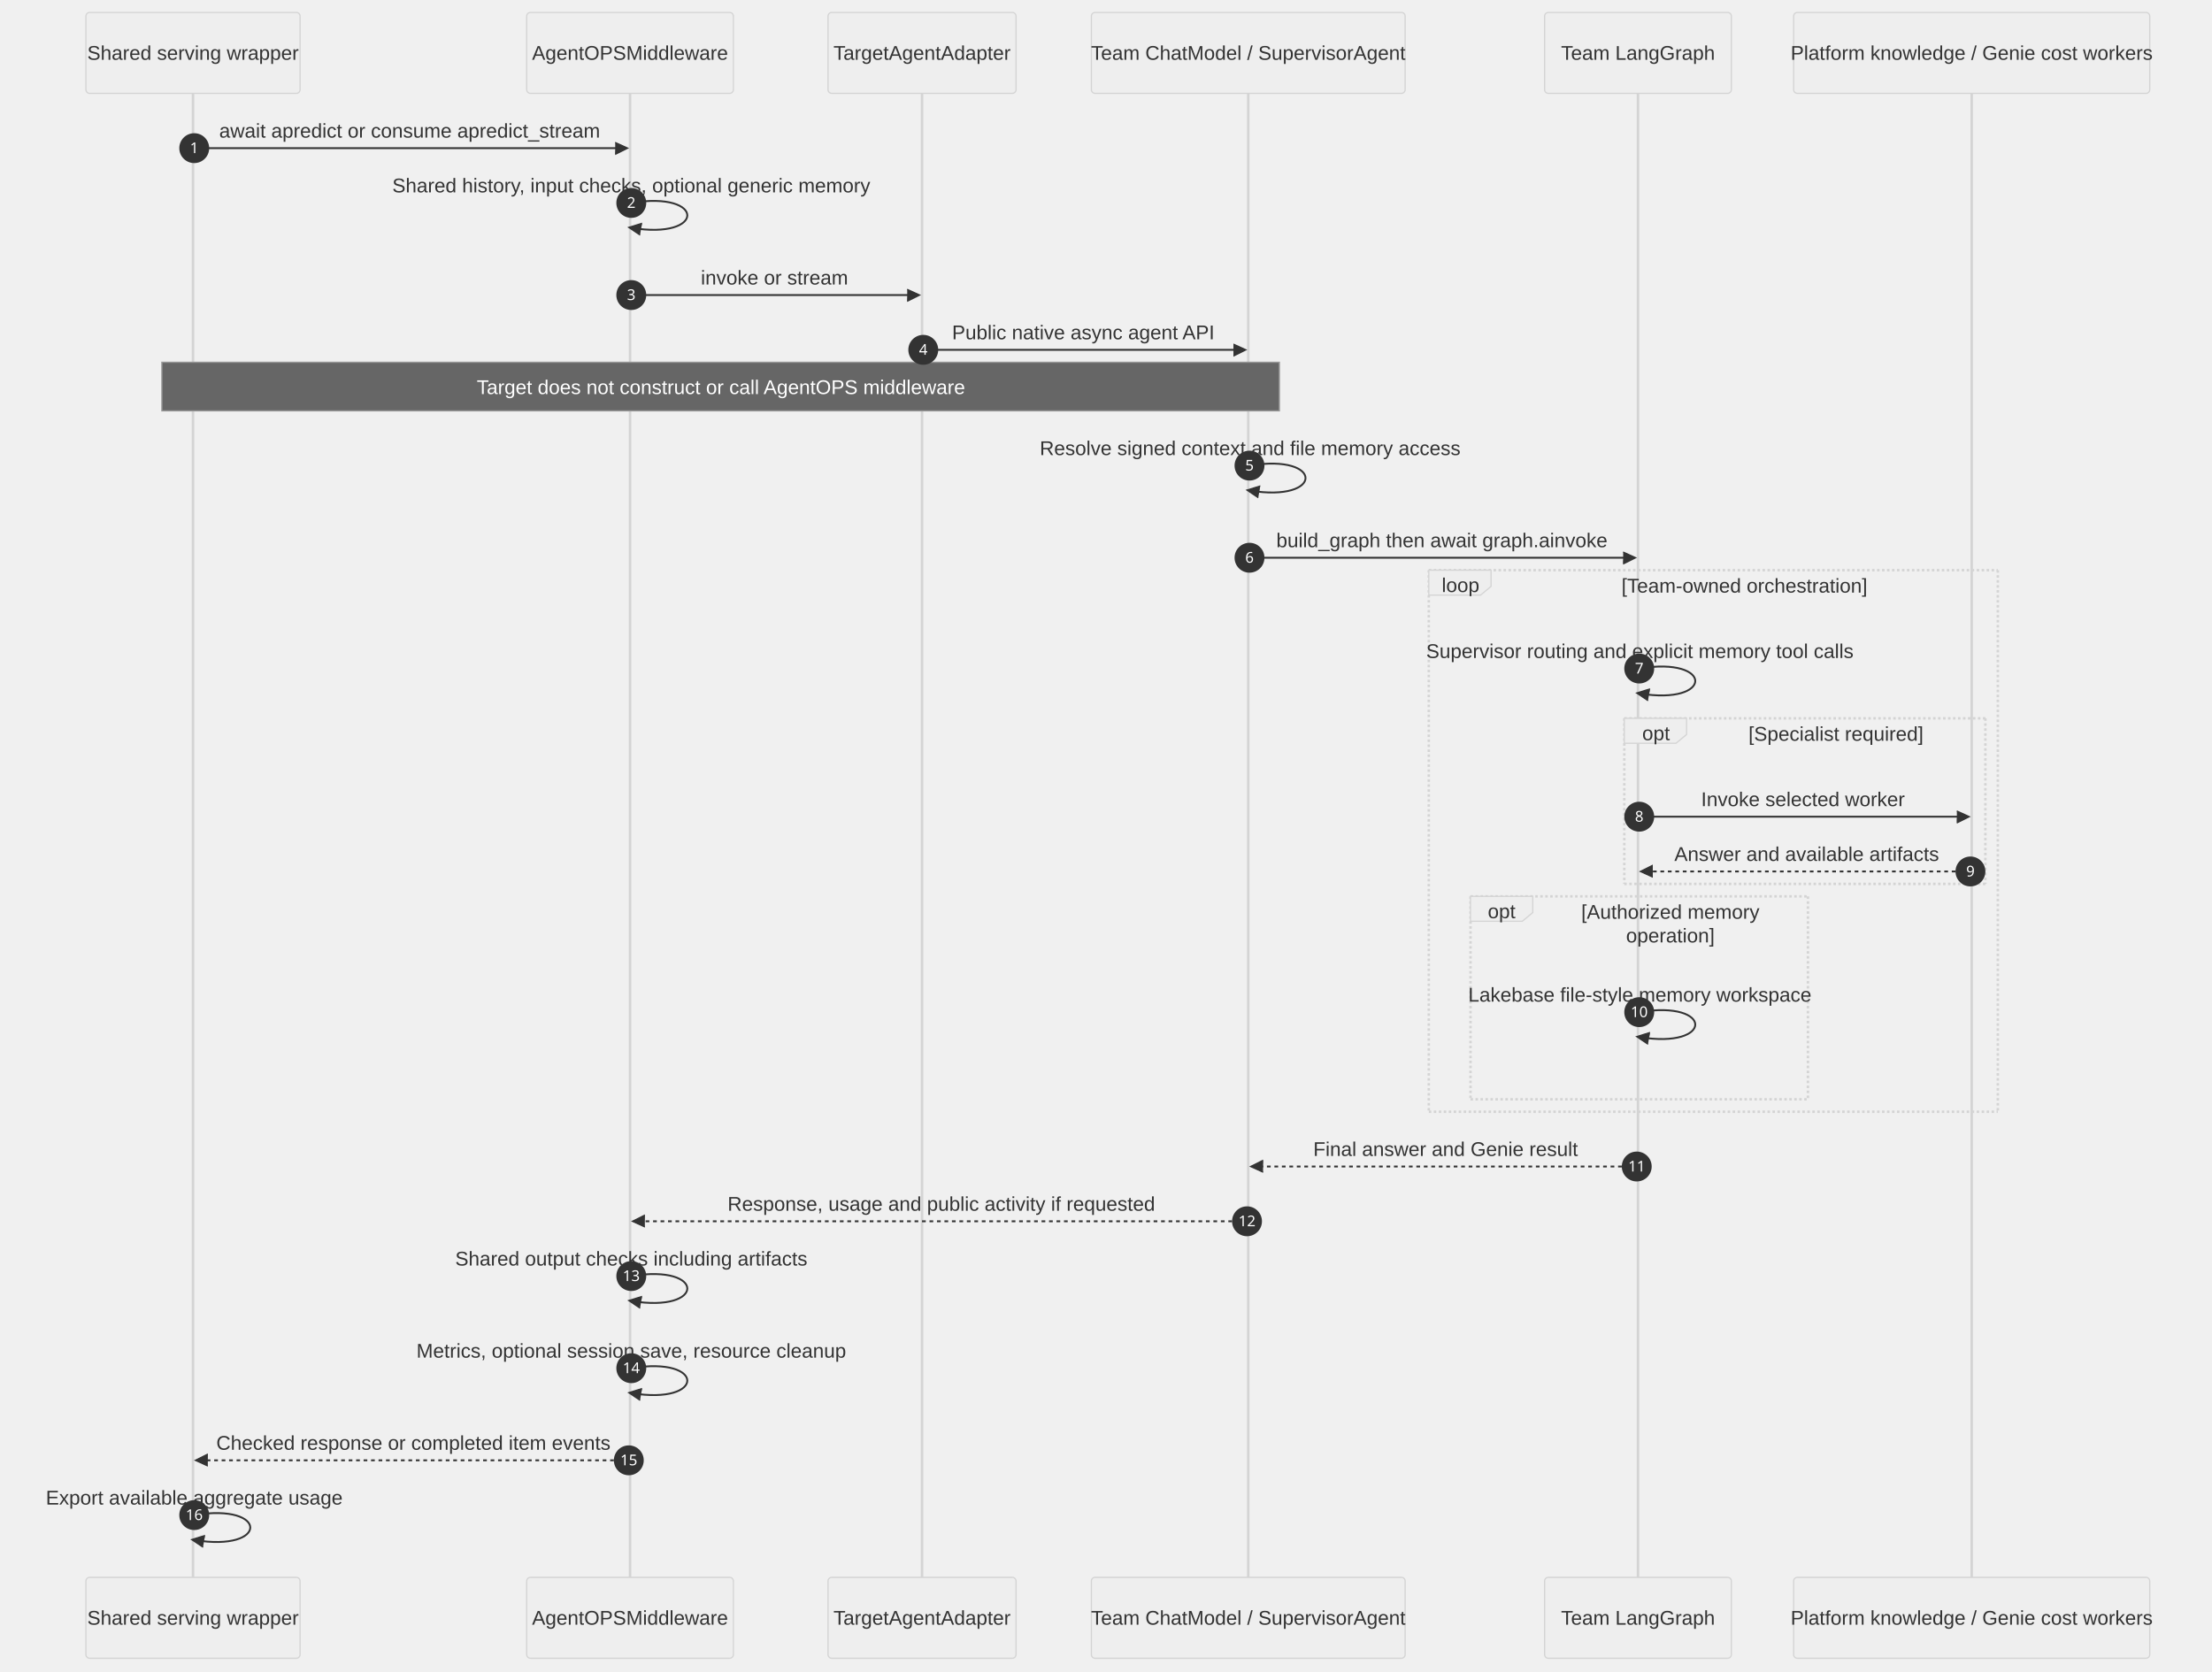
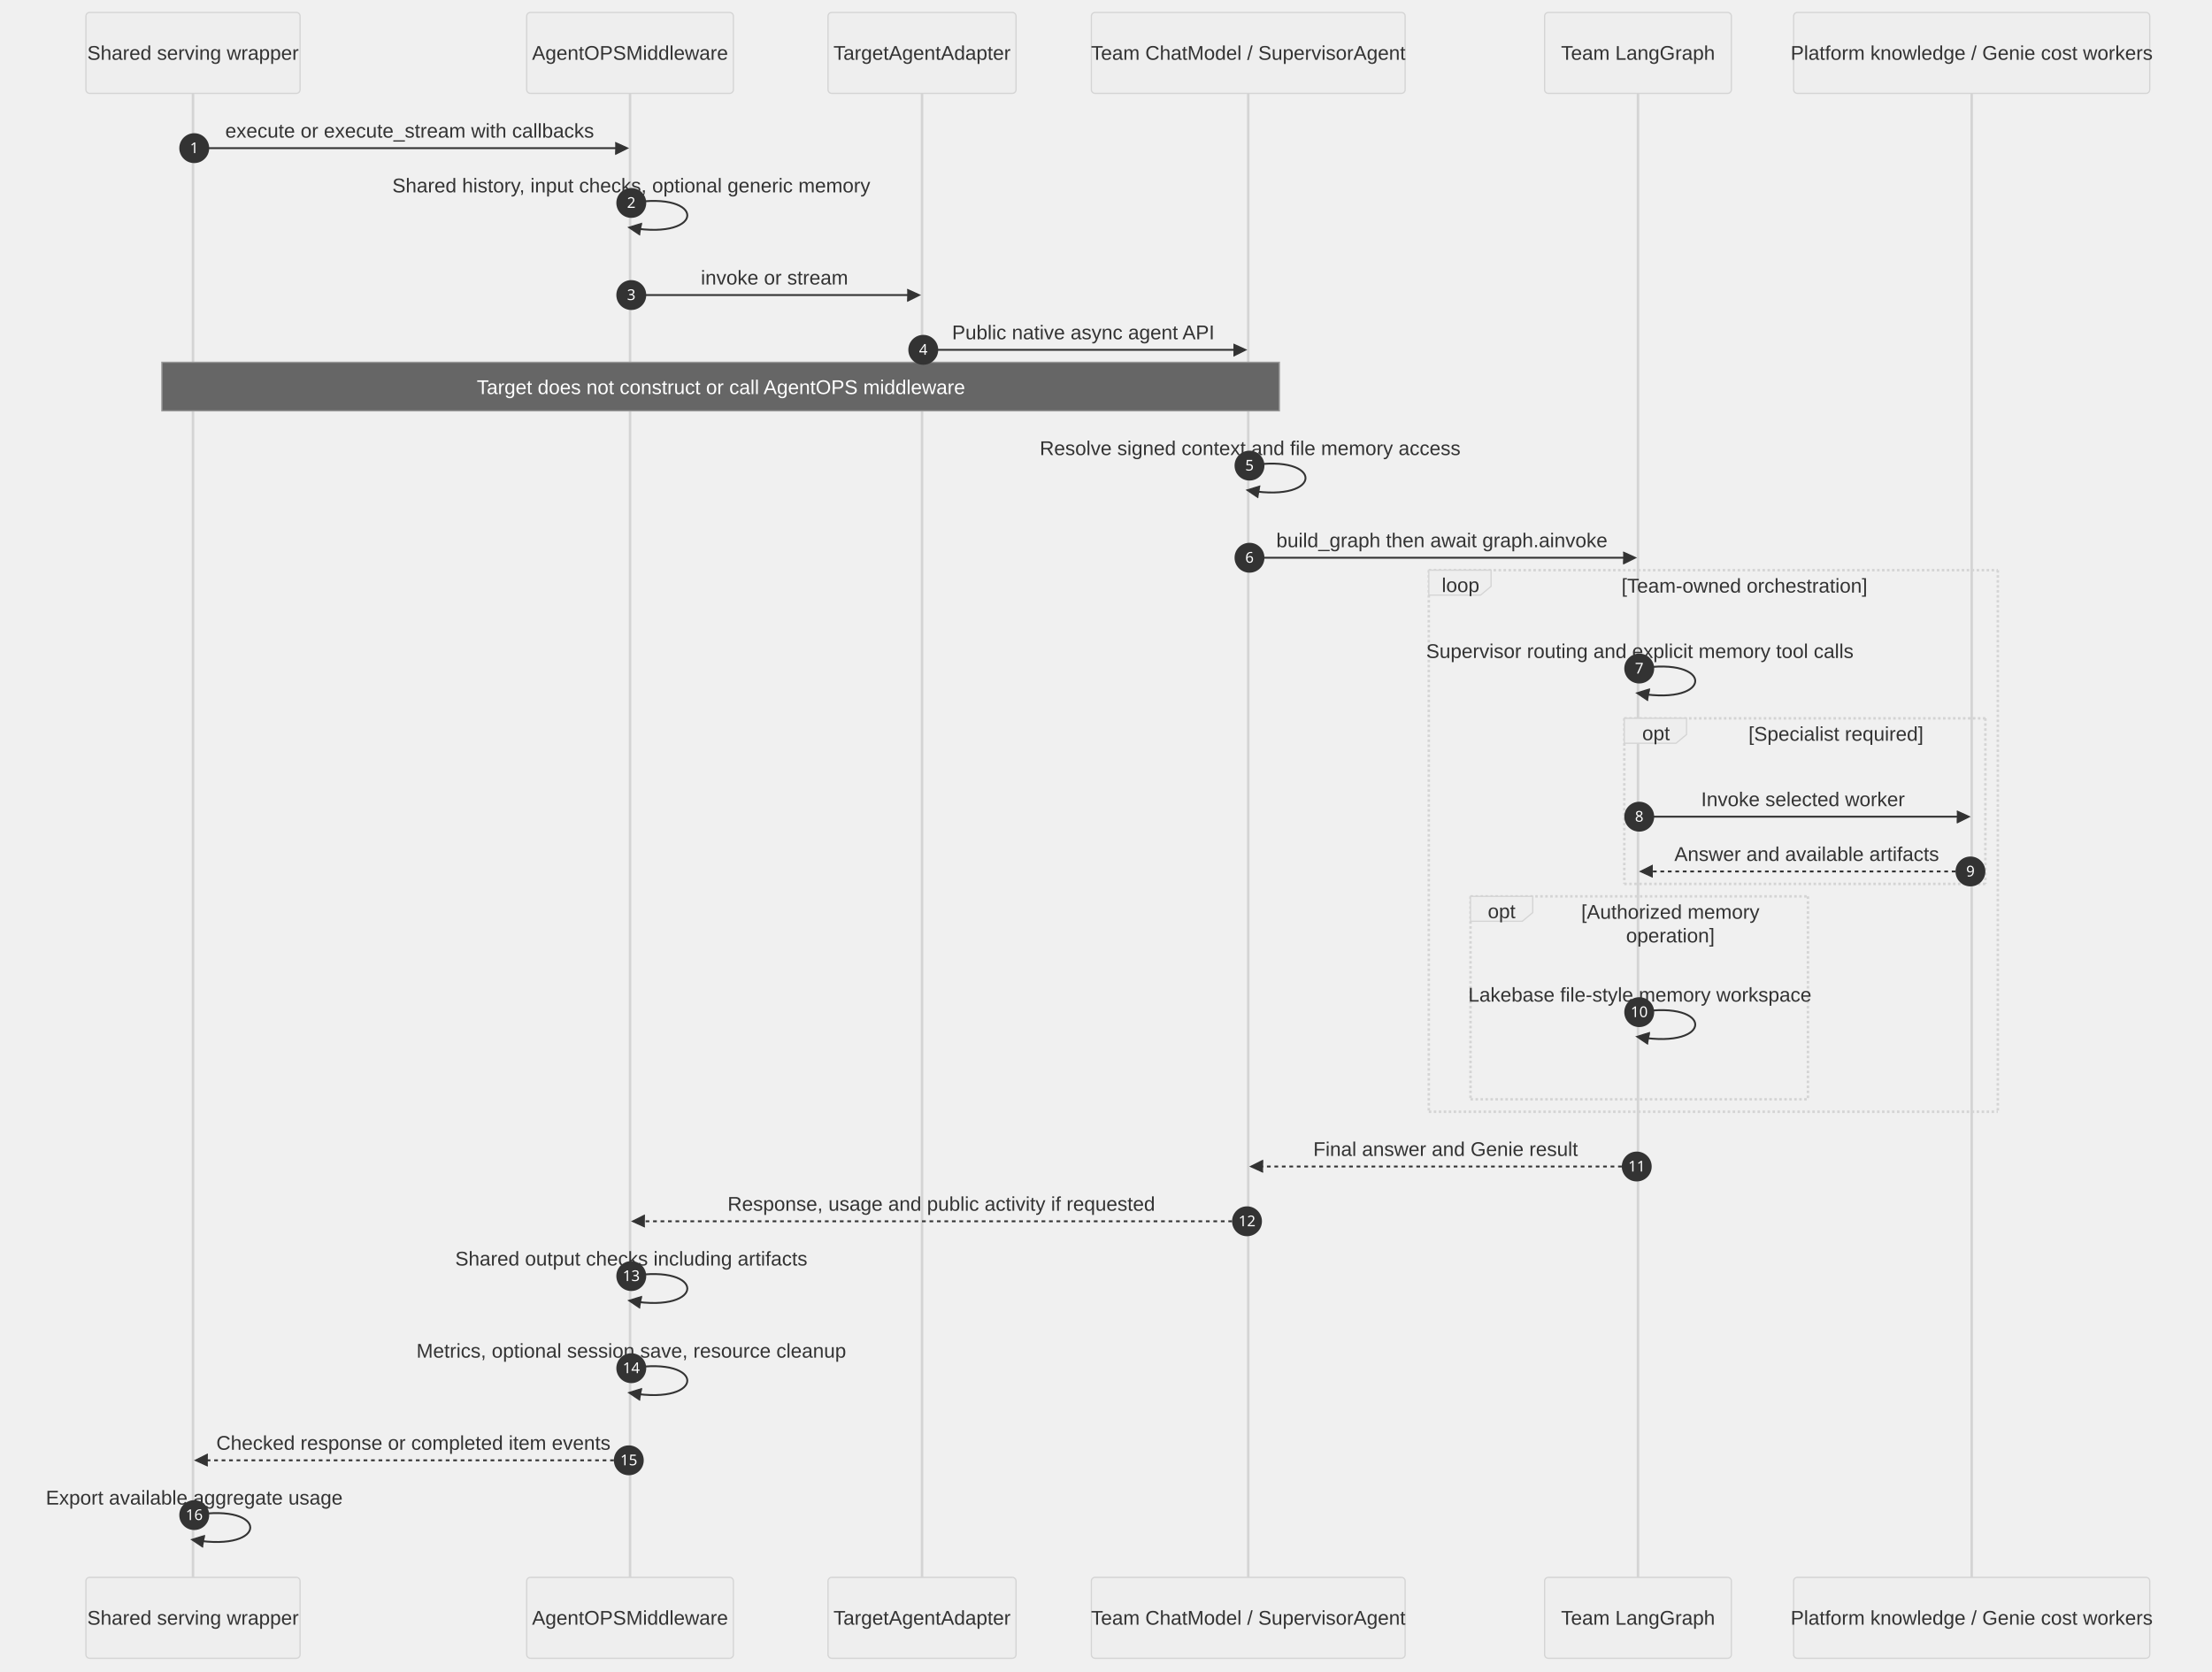
<svg xmlns="http://www.w3.org/2000/svg" id="my-svg" width="100%" style="max-width: 1776.5px; background-color: white;" viewBox="-69 -10 1776.5 1343" role="graphics-document document" aria-roledescription="sequence">
  <g>
    <rect x="1371.5" y="1257" fill="#eaeaea" stroke="#666" width="286" height="65" name="K" rx="3" ry="3" class="actor actor-bottom" />
    <text x="1514.5" y="1289.5" dominant-baseline="central" alignment-baseline="central" class="actor actor-box" style="text-anchor: middle; font-size: 16px; font-weight: 400;">
      <tspan x="1514.5" dy="0">Platform knowledge / Genie cost workers</tspan>
    </text>
  </g>
  <g>
    <rect x="1171.5" y="1257" fill="#eaeaea" stroke="#666" width="150" height="65" name="G" rx="3" ry="3" class="actor actor-bottom" />
    <text x="1246.5" y="1289.5" dominant-baseline="central" alignment-baseline="central" class="actor actor-box" style="text-anchor: middle; font-size: 16px; font-weight: 400;">
      <tspan x="1246.5" dy="0">Team LangGraph</tspan>
    </text>
  </g>
  <g>
    <rect x="807.5" y="1257" fill="#eaeaea" stroke="#666" width="252" height="65" name="T" rx="3" ry="3" class="actor actor-bottom" />
    <text x="933.5" y="1289.5" dominant-baseline="central" alignment-baseline="central" class="actor actor-box" style="text-anchor: middle; font-size: 16px; font-weight: 400;">
      <tspan x="933.5" dy="0">Team ChatModel / SupervisorAgent</tspan>
    </text>
  </g>
  <g>
    <rect x="596" y="1257" fill="#eaeaea" stroke="#666" width="151" height="65" name="A" rx="3" ry="3" class="actor actor-bottom" />
    <text x="671.5" y="1289.5" dominant-baseline="central" alignment-baseline="central" class="actor actor-box" style="text-anchor: middle; font-size: 16px; font-weight: 400;">
      <tspan x="671.5" dy="0">TargetAgentAdapter</tspan>
    </text>
  </g>
  <g>
    <rect x="354" y="1257" fill="#eaeaea" stroke="#666" width="166" height="65" name="B" rx="3" ry="3" class="actor actor-bottom" />
    <text x="437" y="1289.5" dominant-baseline="central" alignment-baseline="central" class="actor actor-box" style="text-anchor: middle; font-size: 16px; font-weight: 400;">
      <tspan x="437" dy="0">AgentOPSMiddleware</tspan>
    </text>
  </g>
  <g>
    <rect x="0" y="1257" fill="#eaeaea" stroke="#666" width="172" height="65" name="W" rx="3" ry="3" class="actor actor-bottom" />
    <text x="86" y="1289.5" dominant-baseline="central" alignment-baseline="central" class="actor actor-box" style="text-anchor: middle; font-size: 16px; font-weight: 400;">
      <tspan x="86" dy="0">Shared serving wrapper</tspan>
    </text>
  </g>
  <g>
    <line id="actor5" x1="1514.5" y1="65" x2="1514.5" y2="1257" class="actor-line 200" stroke-width="0.5px" stroke="#999" name="K" />
    <g id="root-5">
      <rect x="1371.5" y="0" fill="#eaeaea" stroke="#666" width="286" height="65" name="K" rx="3" ry="3" class="actor actor-top" />
      <text x="1514.5" y="32.5" dominant-baseline="central" alignment-baseline="central" class="actor actor-box" style="text-anchor: middle; font-size: 16px; font-weight: 400;">
        <tspan x="1514.5" dy="0">Platform knowledge / Genie cost workers</tspan>
      </text>
    </g>
  </g>
  <g>
    <line id="actor4" x1="1246.5" y1="65" x2="1246.5" y2="1257" class="actor-line 200" stroke-width="0.5px" stroke="#999" name="G" />
    <g id="root-4">
      <rect x="1171.5" y="0" fill="#eaeaea" stroke="#666" width="150" height="65" name="G" rx="3" ry="3" class="actor actor-top" />
      <text x="1246.5" y="32.5" dominant-baseline="central" alignment-baseline="central" class="actor actor-box" style="text-anchor: middle; font-size: 16px; font-weight: 400;">
        <tspan x="1246.5" dy="0">Team LangGraph</tspan>
      </text>
    </g>
  </g>
  <g>
    <line id="actor3" x1="933.5" y1="65" x2="933.5" y2="1257" class="actor-line 200" stroke-width="0.5px" stroke="#999" name="T" />
    <g id="root-3">
      <rect x="807.5" y="0" fill="#eaeaea" stroke="#666" width="252" height="65" name="T" rx="3" ry="3" class="actor actor-top" />
      <text x="933.5" y="32.5" dominant-baseline="central" alignment-baseline="central" class="actor actor-box" style="text-anchor: middle; font-size: 16px; font-weight: 400;">
        <tspan x="933.5" dy="0">Team ChatModel / SupervisorAgent</tspan>
      </text>
    </g>
  </g>
  <g>
    <line id="actor2" x1="671.5" y1="65" x2="671.5" y2="1257" class="actor-line 200" stroke-width="0.5px" stroke="#999" name="A" />
    <g id="root-2">
      <rect x="596" y="0" fill="#eaeaea" stroke="#666" width="151" height="65" name="A" rx="3" ry="3" class="actor actor-top" />
      <text x="671.5" y="32.5" dominant-baseline="central" alignment-baseline="central" class="actor actor-box" style="text-anchor: middle; font-size: 16px; font-weight: 400;">
        <tspan x="671.5" dy="0">TargetAgentAdapter</tspan>
      </text>
    </g>
  </g>
  <g>
    <line id="actor1" x1="437" y1="65" x2="437" y2="1257" class="actor-line 200" stroke-width="0.5px" stroke="#999" name="B" />
    <g id="root-1">
      <rect x="354" y="0" fill="#eaeaea" stroke="#666" width="166" height="65" name="B" rx="3" ry="3" class="actor actor-top" />
      <text x="437" y="32.5" dominant-baseline="central" alignment-baseline="central" class="actor actor-box" style="text-anchor: middle; font-size: 16px; font-weight: 400;">
        <tspan x="437" dy="0">AgentOPSMiddleware</tspan>
      </text>
    </g>
  </g>
  <g>
    <line id="actor0" x1="86" y1="65" x2="86" y2="1257" class="actor-line 200" stroke-width="0.5px" stroke="#999" name="W" />
    <g id="root-0">
      <rect x="0" y="0" fill="#eaeaea" stroke="#666" width="172" height="65" name="W" rx="3" ry="3" class="actor actor-top" />
      <text x="86" y="32.5" dominant-baseline="central" alignment-baseline="central" class="actor actor-box" style="text-anchor: middle; font-size: 16px; font-weight: 400;">
        <tspan x="86" dy="0">Shared serving wrapper</tspan>
      </text>
    </g>
  </g>
  <style>#my-svg{font-family:"trebuchet ms",verdana,arial,sans-serif;font-size:16px;fill:#000000;}@keyframes edge-animation-frame{from{stroke-dashoffset:0;}}@keyframes dash{to{stroke-dashoffset:0;}}#my-svg .edge-animation-slow{stroke-dasharray:9,5!important;stroke-dashoffset:900;animation:dash 50s linear infinite;stroke-linecap:round;}#my-svg .edge-animation-fast{stroke-dasharray:9,5!important;stroke-dashoffset:900;animation:dash 20s linear infinite;stroke-linecap:round;}#my-svg .error-icon{fill:#552222;}#my-svg .error-text{fill:#552222;stroke:#552222;}#my-svg .edge-thickness-normal{stroke-width:1px;}#my-svg .edge-thickness-thick{stroke-width:3.5px;}#my-svg .edge-pattern-solid{stroke-dasharray:0;}#my-svg .edge-thickness-invisible{stroke-width:0;fill:none;}#my-svg .edge-pattern-dashed{stroke-dasharray:3;}#my-svg .edge-pattern-dotted{stroke-dasharray:2;}#my-svg .marker{fill:#666;stroke:#666;}#my-svg .marker.cross{stroke:#666;}#my-svg svg{font-family:"trebuchet ms",verdana,arial,sans-serif;font-size:16px;}#my-svg p{margin:0;}#my-svg .actor{stroke:hsl(0, 0%, 83%);fill:#eee;}#my-svg text.actor&gt;tspan{fill:#333;stroke:none;}#my-svg .actor-line{stroke:hsl(0, 0%, 83%);}#my-svg .innerArc{stroke-width:1.5;stroke-dasharray:none;}#my-svg .messageLine0{stroke-width:1.5;stroke-dasharray:none;stroke:#333;}#my-svg .messageLine1{stroke-width:1.5;stroke-dasharray:2,2;stroke:#333;}#my-svg #arrowhead path{fill:#333;stroke:#333;}#my-svg .sequenceNumber{fill:white;}#my-svg #sequencenumber{fill:#333;}#my-svg #crosshead path{fill:#333;stroke:#333;}#my-svg .messageText{fill:#333;stroke:none;}#my-svg .labelBox{stroke:hsl(0, 0%, 83%);fill:#eee;}#my-svg .labelText,#my-svg .labelText&gt;tspan{fill:#333;stroke:none;}#my-svg .loopText,#my-svg .loopText&gt;tspan{fill:#333;stroke:none;}#my-svg .loopLine{stroke-width:2px;stroke-dasharray:2,2;stroke:hsl(0, 0%, 83%);fill:hsl(0, 0%, 83%);}#my-svg .note{stroke:#999;fill:#666;}#my-svg .noteText,#my-svg .noteText&gt;tspan{fill:#fff;stroke:none;}#my-svg .activation0{fill:#f4f4f4;stroke:#666;}#my-svg .activation1{fill:#f4f4f4;stroke:#666;}#my-svg .activation2{fill:#f4f4f4;stroke:#666;}#my-svg .actorPopupMenu{position:absolute;}#my-svg .actorPopupMenuPanel{position:absolute;fill:#eee;box-shadow:0px 8px 16px 0px rgba(0,0,0,0.2);filter:drop-shadow(3px 5px 2px rgb(0 0 0 / 0.4));}#my-svg .actor-man line{stroke:hsl(0, 0%, 83%);fill:#eee;}#my-svg .actor-man circle,#my-svg line{stroke:hsl(0, 0%, 83%);fill:#eee;stroke-width:2px;}#my-svg :root{--mermaid-font-family:"trebuchet ms",verdana,arial,sans-serif;}</style>
  <g />
  <defs>
    <symbol id="computer" width="24" height="24">
      <path transform="scale(.5)" d="M2 2v13h20v-13h-20zm18 11h-16v-9h16v9zm-10.228 6l.466-1h3.524l.467 1h-4.457zm14.228 3h-24l2-6h2.104l-1.33 4h18.45l-1.297-4h2.073l2 6zm-5-10h-14v-7h14v7z" />
    </symbol>
  </defs>
  <defs>
    <symbol id="database" fill-rule="evenodd" clip-rule="evenodd">
      <path transform="scale(.5)" d="M12.258.001l.256.004.255.005.253.008.251.01.249.012.247.015.246.016.242.019.241.02.239.023.236.024.233.027.231.028.229.031.225.032.223.034.22.036.217.038.214.04.211.041.208.043.205.045.201.046.198.048.194.05.191.051.187.053.183.054.18.056.175.057.172.059.168.06.163.061.16.063.155.064.15.066.074.033.073.033.071.034.07.034.069.035.068.035.067.035.066.035.064.036.064.036.062.036.06.036.06.037.058.037.058.037.055.038.055.038.053.038.052.038.051.039.05.039.048.039.047.039.045.04.044.04.043.04.041.04.04.041.039.041.037.041.036.041.034.041.033.042.032.042.03.042.029.042.027.042.026.043.024.043.023.043.021.043.02.043.018.044.017.043.015.044.013.044.012.044.011.045.009.044.007.045.006.045.004.045.002.045.001.045v17l-.001.045-.002.045-.004.045-.006.045-.007.045-.009.044-.011.045-.012.044-.013.044-.015.044-.017.043-.018.044-.02.043-.021.043-.023.043-.024.043-.026.043-.027.042-.029.042-.03.042-.032.042-.033.042-.034.041-.036.041-.037.041-.039.041-.04.041-.041.04-.043.04-.044.04-.045.04-.047.039-.048.039-.05.039-.051.039-.052.038-.053.038-.055.038-.055.038-.058.037-.058.037-.06.037-.06.036-.062.036-.064.036-.064.036-.066.035-.067.035-.068.035-.069.035-.07.034-.071.034-.073.033-.074.033-.15.066-.155.064-.16.063-.163.061-.168.06-.172.059-.175.057-.18.056-.183.054-.187.053-.191.051-.194.05-.198.048-.201.046-.205.045-.208.043-.211.041-.214.04-.217.038-.22.036-.223.034-.225.032-.229.031-.231.028-.233.027-.236.024-.239.023-.241.02-.242.019-.246.016-.247.015-.249.012-.251.01-.253.008-.255.005-.256.004-.258.001-.258-.001-.256-.004-.255-.005-.253-.008-.251-.01-.249-.012-.247-.015-.245-.016-.243-.019-.241-.02-.238-.023-.236-.024-.234-.027-.231-.028-.228-.031-.226-.032-.223-.034-.22-.036-.217-.038-.214-.04-.211-.041-.208-.043-.204-.045-.201-.046-.198-.048-.195-.05-.19-.051-.187-.053-.184-.054-.179-.056-.176-.057-.172-.059-.167-.06-.164-.061-.159-.063-.155-.064-.151-.066-.074-.033-.072-.033-.072-.034-.07-.034-.069-.035-.068-.035-.067-.035-.066-.035-.064-.036-.063-.036-.062-.036-.061-.036-.06-.037-.058-.037-.057-.037-.056-.038-.055-.038-.053-.038-.052-.038-.051-.039-.049-.039-.049-.039-.046-.039-.046-.04-.044-.04-.043-.04-.041-.04-.04-.041-.039-.041-.037-.041-.036-.041-.034-.041-.033-.042-.032-.042-.03-.042-.029-.042-.027-.042-.026-.043-.024-.043-.023-.043-.021-.043-.02-.043-.018-.044-.017-.043-.015-.044-.013-.044-.012-.044-.011-.045-.009-.044-.007-.045-.006-.045-.004-.045-.002-.045-.001-.045v-17l.001-.045.002-.045.004-.045.006-.045.007-.045.009-.044.011-.045.012-.044.013-.044.015-.044.017-.043.018-.044.02-.043.021-.043.023-.043.024-.043.026-.043.027-.042.029-.042.03-.042.032-.042.033-.042.034-.041.036-.041.037-.041.039-.041.04-.041.041-.04.043-.04.044-.04.046-.04.046-.039.049-.039.049-.039.051-.039.052-.038.053-.038.055-.038.056-.038.057-.037.058-.037.06-.037.061-.036.062-.036.063-.036.064-.036.066-.035.067-.035.068-.035.069-.035.07-.034.072-.034.072-.033.074-.033.151-.066.155-.064.159-.063.164-.061.167-.06.172-.059.176-.057.179-.056.184-.054.187-.053.19-.051.195-.05.198-.048.201-.046.204-.045.208-.043.211-.041.214-.04.217-.038.22-.036.223-.034.226-.032.228-.031.231-.028.234-.027.236-.024.238-.023.241-.02.243-.019.245-.016.247-.015.249-.012.251-.01.253-.008.255-.005.256-.004.258-.001.258.001zm-9.258 20.499v.01l.001.021.003.021.004.022.005.021.006.022.007.022.009.023.01.022.011.023.012.023.013.023.015.023.016.024.017.023.018.024.019.024.021.024.022.025.023.024.024.025.052.049.056.05.061.051.066.051.07.051.075.051.079.052.084.052.088.052.092.052.097.052.102.051.105.052.11.052.114.051.119.051.123.051.127.05.131.05.135.05.139.048.144.049.147.047.152.047.155.047.16.045.163.045.167.043.171.043.176.041.178.041.183.039.187.039.19.037.194.035.197.035.202.033.204.031.209.03.212.029.216.027.219.025.222.024.226.021.23.02.233.018.236.016.24.015.243.012.246.01.249.008.253.005.256.004.259.001.26-.001.257-.004.254-.005.25-.008.247-.011.244-.012.241-.014.237-.016.233-.018.231-.021.226-.021.224-.024.22-.026.216-.027.212-.028.21-.031.205-.031.202-.034.198-.034.194-.036.191-.037.187-.039.183-.04.179-.04.175-.042.172-.043.168-.044.163-.045.16-.046.155-.046.152-.047.148-.048.143-.049.139-.049.136-.05.131-.05.126-.05.123-.051.118-.052.114-.051.11-.052.106-.052.101-.052.096-.052.092-.052.088-.053.083-.051.079-.052.074-.052.07-.051.065-.051.06-.051.056-.05.051-.05.023-.024.023-.025.021-.024.02-.024.019-.024.018-.024.017-.024.015-.023.014-.024.013-.023.012-.023.01-.023.01-.022.008-.022.006-.022.006-.022.004-.022.004-.021.001-.021.001-.021v-4.127l-.077.055-.08.053-.083.054-.085.053-.087.052-.09.052-.093.051-.095.05-.097.05-.1.049-.102.049-.105.048-.106.047-.109.047-.111.046-.114.045-.115.045-.118.044-.12.043-.122.042-.124.042-.126.041-.128.04-.13.04-.132.038-.134.038-.135.037-.138.037-.139.035-.142.035-.143.034-.144.033-.147.032-.148.031-.15.03-.151.03-.153.029-.154.027-.156.027-.158.026-.159.025-.161.024-.162.023-.163.022-.165.021-.166.02-.167.019-.169.018-.169.017-.171.016-.173.015-.173.014-.175.013-.175.012-.177.011-.178.01-.179.008-.179.008-.181.006-.182.005-.182.004-.184.003-.184.002h-.37l-.184-.002-.184-.003-.182-.004-.182-.005-.181-.006-.179-.008-.179-.008-.178-.01-.176-.011-.176-.012-.175-.013-.173-.014-.172-.015-.171-.016-.17-.017-.169-.018-.167-.019-.166-.02-.165-.021-.163-.022-.162-.023-.161-.024-.159-.025-.157-.026-.156-.027-.155-.027-.153-.029-.151-.03-.15-.03-.148-.031-.146-.032-.145-.033-.143-.034-.141-.035-.14-.035-.137-.037-.136-.037-.134-.038-.132-.038-.13-.04-.128-.04-.126-.041-.124-.042-.122-.042-.12-.044-.117-.043-.116-.045-.113-.045-.112-.046-.109-.047-.106-.047-.105-.048-.102-.049-.1-.049-.097-.05-.095-.05-.093-.052-.09-.051-.087-.052-.085-.053-.083-.054-.08-.054-.077-.054v4.127zm0-5.654v.011l.001.021.003.021.004.021.005.022.006.022.007.022.009.022.01.022.011.023.012.023.013.023.015.024.016.023.017.024.018.024.019.024.021.024.022.024.023.025.024.024.052.05.056.05.061.05.066.051.07.051.075.052.079.051.084.052.088.052.092.052.097.052.102.052.105.052.11.051.114.051.119.052.123.05.127.051.131.05.135.049.139.049.144.048.147.048.152.047.155.046.16.045.163.045.167.044.171.042.176.042.178.04.183.04.187.038.19.037.194.036.197.034.202.033.204.032.209.03.212.028.216.027.219.025.222.024.226.022.23.02.233.018.236.016.24.014.243.012.246.01.249.008.253.006.256.003.259.001.26-.001.257-.003.254-.006.25-.008.247-.01.244-.012.241-.015.237-.016.233-.018.231-.02.226-.022.224-.024.22-.025.216-.027.212-.029.21-.03.205-.032.202-.033.198-.035.194-.036.191-.037.187-.039.183-.039.179-.041.175-.042.172-.043.168-.044.163-.045.16-.045.155-.047.152-.047.148-.048.143-.048.139-.05.136-.049.131-.05.126-.051.123-.051.118-.051.114-.052.11-.052.106-.052.101-.052.096-.052.092-.052.088-.052.083-.052.079-.052.074-.051.07-.052.065-.051.06-.05.056-.051.051-.049.023-.025.023-.024.021-.025.02-.024.019-.024.018-.024.017-.024.015-.023.014-.023.013-.024.012-.022.01-.023.01-.023.008-.022.006-.022.006-.022.004-.021.004-.022.001-.021.001-.021v-4.139l-.077.054-.08.054-.083.054-.085.052-.087.053-.09.051-.093.051-.095.051-.097.05-.1.049-.102.049-.105.048-.106.047-.109.047-.111.046-.114.045-.115.044-.118.044-.12.044-.122.042-.124.042-.126.041-.128.04-.13.039-.132.039-.134.038-.135.037-.138.036-.139.036-.142.035-.143.033-.144.033-.147.033-.148.031-.15.03-.151.03-.153.028-.154.028-.156.027-.158.026-.159.025-.161.024-.162.023-.163.022-.165.021-.166.02-.167.019-.169.018-.169.017-.171.016-.173.015-.173.014-.175.013-.175.012-.177.011-.178.009-.179.009-.179.007-.181.007-.182.005-.182.004-.184.003-.184.002h-.37l-.184-.002-.184-.003-.182-.004-.182-.005-.181-.007-.179-.007-.179-.009-.178-.009-.176-.011-.176-.012-.175-.013-.173-.014-.172-.015-.171-.016-.17-.017-.169-.018-.167-.019-.166-.02-.165-.021-.163-.022-.162-.023-.161-.024-.159-.025-.157-.026-.156-.027-.155-.028-.153-.028-.151-.03-.15-.03-.148-.031-.146-.033-.145-.033-.143-.033-.141-.035-.14-.036-.137-.036-.136-.037-.134-.038-.132-.039-.13-.039-.128-.04-.126-.041-.124-.042-.122-.043-.12-.043-.117-.044-.116-.044-.113-.046-.112-.046-.109-.046-.106-.047-.105-.048-.102-.049-.1-.049-.097-.05-.095-.051-.093-.051-.09-.051-.087-.053-.085-.052-.083-.054-.08-.054-.077-.054v4.139zm0-5.666v.011l.001.02.003.022.004.021.005.022.006.021.007.022.009.023.01.022.011.023.012.023.013.023.015.023.016.024.017.024.018.023.019.024.021.025.022.024.023.024.024.025.052.05.056.05.061.05.066.051.07.051.075.052.079.051.084.052.088.052.092.052.097.052.102.052.105.051.11.052.114.051.119.051.123.051.127.05.131.05.135.05.139.049.144.048.147.048.152.047.155.046.16.045.163.045.167.043.171.043.176.042.178.04.183.04.187.038.19.037.194.036.197.034.202.033.204.032.209.03.212.028.216.027.219.025.222.024.226.021.23.02.233.018.236.017.24.014.243.012.246.01.249.008.253.006.256.003.259.001.26-.001.257-.003.254-.006.25-.008.247-.01.244-.013.241-.014.237-.016.233-.018.231-.02.226-.022.224-.024.22-.025.216-.027.212-.029.21-.03.205-.032.202-.033.198-.035.194-.036.191-.037.187-.039.183-.039.179-.041.175-.042.172-.043.168-.044.163-.045.16-.045.155-.047.152-.047.148-.048.143-.049.139-.049.136-.049.131-.051.126-.05.123-.051.118-.052.114-.051.11-.052.106-.052.101-.052.096-.052.092-.052.088-.052.083-.052.079-.052.074-.052.07-.051.065-.051.06-.051.056-.05.051-.049.023-.025.023-.025.021-.024.02-.024.019-.024.018-.024.017-.024.015-.023.014-.024.013-.023.012-.023.01-.022.01-.023.008-.022.006-.022.006-.022.004-.022.004-.021.001-.021.001-.021v-4.153l-.077.054-.08.054-.083.053-.085.053-.087.053-.09.051-.093.051-.095.051-.097.05-.1.049-.102.048-.105.048-.106.048-.109.046-.111.046-.114.046-.115.044-.118.044-.12.043-.122.043-.124.042-.126.041-.128.04-.13.039-.132.039-.134.038-.135.037-.138.036-.139.036-.142.034-.143.034-.144.033-.147.032-.148.032-.15.03-.151.03-.153.028-.154.028-.156.027-.158.026-.159.024-.161.024-.162.023-.163.023-.165.021-.166.02-.167.019-.169.018-.169.017-.171.016-.173.015-.173.014-.175.013-.175.012-.177.01-.178.01-.179.009-.179.007-.181.006-.182.006-.182.004-.184.003-.184.001-.185.001-.185-.001-.184-.001-.184-.003-.182-.004-.182-.006-.181-.006-.179-.007-.179-.009-.178-.01-.176-.01-.176-.012-.175-.013-.173-.014-.172-.015-.171-.016-.17-.017-.169-.018-.167-.019-.166-.02-.165-.021-.163-.023-.162-.023-.161-.024-.159-.024-.157-.026-.156-.027-.155-.028-.153-.028-.151-.03-.15-.03-.148-.032-.146-.032-.145-.033-.143-.034-.141-.034-.14-.036-.137-.036-.136-.037-.134-.038-.132-.039-.13-.039-.128-.041-.126-.041-.124-.041-.122-.043-.12-.043-.117-.044-.116-.044-.113-.046-.112-.046-.109-.046-.106-.048-.105-.048-.102-.048-.1-.05-.097-.049-.095-.051-.093-.051-.09-.052-.087-.052-.085-.053-.083-.053-.08-.054-.077-.054v4.153zm8.74-8.179l-.257.004-.254.005-.25.008-.247.011-.244.012-.241.014-.237.016-.233.018-.231.021-.226.022-.224.023-.22.026-.216.027-.212.028-.21.031-.205.032-.202.033-.198.034-.194.036-.191.038-.187.038-.183.04-.179.041-.175.042-.172.043-.168.043-.163.045-.16.046-.155.046-.152.048-.148.048-.143.048-.139.049-.136.05-.131.05-.126.051-.123.051-.118.051-.114.052-.11.052-.106.052-.101.052-.096.052-.092.052-.088.052-.083.052-.079.052-.074.051-.07.052-.065.051-.06.05-.056.05-.051.05-.023.025-.023.024-.021.024-.02.025-.019.024-.018.024-.017.023-.015.024-.014.023-.013.023-.012.023-.01.023-.01.022-.008.022-.006.023-.006.021-.004.022-.004.021-.001.021-.001.021.001.021.001.021.004.021.004.022.006.021.006.023.008.022.01.022.01.023.012.023.013.023.014.023.015.024.017.023.018.024.019.024.02.025.021.024.023.024.023.025.051.05.056.05.06.05.065.051.07.052.074.051.079.052.083.052.088.052.092.052.096.052.101.052.106.052.11.052.114.052.118.051.123.051.126.051.131.05.136.05.139.049.143.048.148.048.152.048.155.046.16.046.163.045.168.043.172.043.175.042.179.041.183.04.187.038.191.038.194.036.198.034.202.033.205.032.21.031.212.028.216.027.22.026.224.023.226.022.231.021.233.018.237.016.241.014.244.012.247.011.25.008.254.005.257.004.26.001.26-.001.257-.004.254-.005.25-.008.247-.011.244-.012.241-.014.237-.016.233-.018.231-.021.226-.022.224-.023.22-.026.216-.027.212-.028.21-.031.205-.032.202-.033.198-.034.194-.036.191-.038.187-.038.183-.04.179-.041.175-.042.172-.043.168-.043.163-.045.16-.046.155-.046.152-.048.148-.048.143-.048.139-.049.136-.05.131-.05.126-.051.123-.051.118-.051.114-.052.11-.052.106-.052.101-.052.096-.052.092-.052.088-.052.083-.052.079-.052.074-.051.07-.052.065-.051.06-.05.056-.05.051-.05.023-.025.023-.024.021-.024.02-.025.019-.024.018-.024.017-.023.015-.024.014-.023.013-.023.012-.023.01-.023.01-.022.008-.022.006-.023.006-.021.004-.022.004-.021.001-.021.001-.021-.001-.021-.001-.021-.004-.021-.004-.022-.006-.021-.006-.023-.008-.022-.01-.022-.01-.023-.012-.023-.013-.023-.014-.023-.015-.024-.017-.023-.018-.024-.019-.024-.02-.025-.021-.024-.023-.024-.023-.025-.051-.05-.056-.05-.06-.05-.065-.051-.07-.052-.074-.051-.079-.052-.083-.052-.088-.052-.092-.052-.096-.052-.101-.052-.106-.052-.11-.052-.114-.052-.118-.051-.123-.051-.126-.051-.131-.05-.136-.05-.139-.049-.143-.048-.148-.048-.152-.048-.155-.046-.16-.046-.163-.045-.168-.043-.172-.043-.175-.042-.179-.041-.183-.04-.187-.038-.191-.038-.194-.036-.198-.034-.202-.033-.205-.032-.21-.031-.212-.028-.216-.027-.22-.026-.224-.023-.226-.022-.231-.021-.233-.018-.237-.016-.241-.014-.244-.012-.247-.011-.25-.008-.254-.005-.257-.004-.26-.001-.26.001z" />
    </symbol>
  </defs>
  <defs>
    <symbol id="clock" width="24" height="24">
      <path transform="scale(.5)" d="M12 2c5.514 0 10 4.486 10 10s-4.486 10-10 10-10-4.486-10-10 4.486-10 10-10zm0-2c-6.627 0-12 5.373-12 12s5.373 12 12 12 12-5.373 12-12-5.373-12-12-12zm5.848 12.459c.202.038.202.333.001.372-1.907.361-6.045 1.111-6.547 1.111-.719 0-1.301-.582-1.301-1.301 0-.512.77-5.447 1.125-7.445.034-.192.312-.181.343.014l.985 6.238 5.394 1.011z" />
    </symbol>
  </defs>
  <defs>
    <marker id="arrowhead" refX="7.9" refY="5" markerUnits="userSpaceOnUse" markerWidth="12" markerHeight="12" orient="auto-start-reverse">
      <path d="M -1 0 L 10 5 L 0 10 z" />
    </marker>
  </defs>
  <defs>
    <marker id="crosshead" markerWidth="15" markerHeight="8" orient="auto" refX="4" refY="4.5">
      <path fill="none" stroke="#000000" stroke-width="1pt" d="M 1,2 L 6,7 M 6,2 L 1,7" style="stroke-dasharray: 0, 0;" />
    </marker>
  </defs>
  <defs>
    <marker id="filled-head" refX="15.5" refY="7" markerWidth="20" markerHeight="28" orient="auto">
      <path d="M 18,7 L9,13 L14,7 L9,1 Z" />
    </marker>
  </defs>
  <defs>
    <marker id="sequencenumber" refX="15" refY="15" markerWidth="60" markerHeight="40" orient="auto">
      <circle cx="15" cy="15" r="6" />
    </marker>
  </defs>
  <g>
    <rect x="61" y="281" fill="#EDF2AE" stroke="#666" width="897.5" height="39" class="note" />
    <text x="510" y="286" text-anchor="middle" dominant-baseline="middle" alignment-baseline="middle" class="noteText" dy="1em" style="font-size: 16px; font-weight: 400;">
      <tspan x="510">Target does not construct or call AgentOPS middleware</tspan>
    </text>
  </g>
  <g>
    <line x1="1235.5" y1="567" x2="1525.5" y2="567" class="loopLine" />
    <line x1="1525.5" y1="567" x2="1525.5" y2="700" class="loopLine" />
    <line x1="1235.5" y1="700" x2="1525.5" y2="700" class="loopLine" />
    <line x1="1235.5" y1="567" x2="1235.5" y2="700" class="loopLine" />
    <polygon points="1235.5,567 1285.5,567 1285.5,580 1277.1,587 1235.5,587" class="labelBox" />
    <text x="1261" y="580" text-anchor="middle" dominant-baseline="middle" alignment-baseline="middle" class="labelText" style="font-size: 16px; font-weight: 400;">opt</text>
    <text x="1405.5" y="585" text-anchor="middle" class="loopText" style="font-size: 16px; font-weight: 400;">
      <tspan x="1405.5">[Specialist required]</tspan>
    </text>
  </g>
  <g>
    <line x1="1112" y1="710" x2="1383" y2="710" class="loopLine" />
    <line x1="1383" y1="710" x2="1383" y2="873" class="loopLine" />
    <line x1="1112" y1="873" x2="1383" y2="873" class="loopLine" />
    <line x1="1112" y1="710" x2="1112" y2="873" class="loopLine" />
    <polygon points="1112,710 1162,710 1162,723 1153.6,730 1112,730" class="labelBox" />
    <text x="1137" y="723" text-anchor="middle" dominant-baseline="middle" alignment-baseline="middle" class="labelText" style="font-size: 16px; font-weight: 400;">opt</text>
    <text x="1272.5" y="728" text-anchor="middle" class="loopText" style="font-size: 16px; font-weight: 400;">
      <tspan x="1272.5">[Authorized memory</tspan>
    </text>
    <text x="1272.5" y="747" text-anchor="middle" class="loopText" style="font-size: 16px; font-weight: 400;">
      <tspan x="1272.5">operation]</tspan>
    </text>
  </g>
  <g>
    <line x1="1078.5" y1="448" x2="1535.5" y2="448" class="loopLine" />
    <line x1="1535.5" y1="448" x2="1535.5" y2="883" class="loopLine" />
    <line x1="1078.5" y1="883" x2="1535.5" y2="883" class="loopLine" />
    <line x1="1078.5" y1="448" x2="1078.5" y2="883" class="loopLine" />
    <polygon points="1078.5,448 1128.5,448 1128.5,461 1120.1,468 1078.5,468" class="labelBox" />
    <text x="1104" y="461" text-anchor="middle" dominant-baseline="middle" alignment-baseline="middle" class="labelText" style="font-size: 16px; font-weight: 400;">loop</text>
    <text x="1332" y="466" text-anchor="middle" class="loopText" style="font-size: 16px; font-weight: 400;">
      <tspan x="1332">[Team-owned orchestration]</tspan>
    </text>
  </g>
-   <text x="260" y="80" text-anchor="middle" dominant-baseline="middle" alignment-baseline="middle" class="messageText" dy="1em" style="font-size: 16px; font-weight: 400;">await apredict or consume apredict_stream</text>
+   <text x="260" y="80" text-anchor="middle" dominant-baseline="middle" alignment-baseline="middle" class="messageText" dy="1em" style="font-size: 16px; font-weight: 400;">execute or execute_stream with callbacks</text>
  <line x1="87" y1="109" x2="433" y2="109" class="messageLine0" stroke-width="2" stroke="none" marker-end="url(#arrowhead)" style="fill: none;" />
  <line x1="87" y1="109" x2="87" y2="109" stroke-width="0" marker-start="url(#sequencenumber)" />
  <text x="87" y="113" font-family="sans-serif" font-size="12px" text-anchor="middle" class="sequenceNumber">1</text>
  <text x="438" y="124" text-anchor="middle" dominant-baseline="middle" alignment-baseline="middle" class="messageText" dy="1em" style="font-size: 16px; font-weight: 400;">Shared history, input checks, optional generic memory</text>
  <path d="M 438,153 C 498,143 498,183 438,173" class="messageLine0" stroke-width="2" stroke="none" marker-end="url(#arrowhead)" style="fill: none;" />
  <line x1="438" y1="153" x2="438" y2="153" stroke-width="0" marker-start="url(#sequencenumber)" />
  <text x="438" y="157" font-family="sans-serif" font-size="12px" text-anchor="middle" class="sequenceNumber">2</text>
  <text x="553" y="198" text-anchor="middle" dominant-baseline="middle" alignment-baseline="middle" class="messageText" dy="1em" style="font-size: 16px; font-weight: 400;">invoke or stream</text>
  <line x1="438" y1="227" x2="667.5" y2="227" class="messageLine0" stroke-width="2" stroke="none" marker-end="url(#arrowhead)" style="fill: none;" />
  <line x1="438" y1="227" x2="438" y2="227" stroke-width="0" marker-start="url(#sequencenumber)" />
  <text x="438" y="231" font-family="sans-serif" font-size="12px" text-anchor="middle" class="sequenceNumber">3</text>
  <text x="801" y="242" text-anchor="middle" dominant-baseline="middle" alignment-baseline="middle" class="messageText" dy="1em" style="font-size: 16px; font-weight: 400;">Public native async agent API</text>
  <line x1="672.5" y1="271" x2="929.5" y2="271" class="messageLine0" stroke-width="2" stroke="none" marker-end="url(#arrowhead)" style="fill: none;" />
  <line x1="672.5" y1="271" x2="672.5" y2="271" stroke-width="0" marker-start="url(#sequencenumber)" />
  <text x="672.5" y="275" font-family="sans-serif" font-size="12px" text-anchor="middle" class="sequenceNumber">4</text>
  <text x="935" y="335" text-anchor="middle" dominant-baseline="middle" alignment-baseline="middle" class="messageText" dy="1em" style="font-size: 16px; font-weight: 400;">Resolve signed context and file memory access</text>
  <path d="M 934.5,364 C 994.5,354 994.5,394 934.5,384" class="messageLine0" stroke-width="2" stroke="none" marker-end="url(#arrowhead)" style="fill: none;" />
  <line x1="934.5" y1="364" x2="934.5" y2="364" stroke-width="0" marker-start="url(#sequencenumber)" />
  <text x="934.5" y="368" font-family="sans-serif" font-size="12px" text-anchor="middle" class="sequenceNumber">5</text>
  <text x="1089" y="409" text-anchor="middle" dominant-baseline="middle" alignment-baseline="middle" class="messageText" dy="1em" style="font-size: 16px; font-weight: 400;">build_graph then await graph.ainvoke</text>
  <line x1="934.5" y1="438" x2="1242.5" y2="438" class="messageLine0" stroke-width="2" stroke="none" marker-end="url(#arrowhead)" style="fill: none;" />
  <line x1="934.5" y1="438" x2="934.5" y2="438" stroke-width="0" marker-start="url(#sequencenumber)" />
  <text x="934.5" y="442" font-family="sans-serif" font-size="12px" text-anchor="middle" class="sequenceNumber">6</text>
  <text x="1248" y="498" text-anchor="middle" dominant-baseline="middle" alignment-baseline="middle" class="messageText" dy="1em" style="font-size: 16px; font-weight: 400;">Supervisor routing and explicit memory tool calls</text>
  <path d="M 1247.5,527 C 1307.5,517 1307.5,557 1247.5,547" class="messageLine0" stroke-width="2" stroke="none" marker-end="url(#arrowhead)" style="fill: none;" />
  <line x1="1247.5" y1="527" x2="1247.5" y2="527" stroke-width="0" marker-start="url(#sequencenumber)" />
  <text x="1247.5" y="531" font-family="sans-serif" font-size="12px" text-anchor="middle" class="sequenceNumber">7</text>
  <text x="1379" y="617" text-anchor="middle" dominant-baseline="middle" alignment-baseline="middle" class="messageText" dy="1em" style="font-size: 16px; font-weight: 400;">Invoke selected worker</text>
  <line x1="1247.5" y1="646" x2="1510.5" y2="646" class="messageLine0" stroke-width="2" stroke="none" marker-end="url(#arrowhead)" style="fill: none;" />
  <line x1="1247.5" y1="646" x2="1247.5" y2="646" stroke-width="0" marker-start="url(#sequencenumber)" />
  <text x="1247.5" y="650" font-family="sans-serif" font-size="12px" text-anchor="middle" class="sequenceNumber">8</text>
  <text x="1382" y="661" text-anchor="middle" dominant-baseline="middle" alignment-baseline="middle" class="messageText" dy="1em" style="font-size: 16px; font-weight: 400;">Answer and available artifacts</text>
  <line x1="1513.5" y1="690" x2="1250.5" y2="690" class="messageLine1" stroke-width="2" stroke="none" marker-end="url(#arrowhead)" style="stroke-dasharray: 3, 3; fill: none;" />
  <line x1="1513.5" y1="690" x2="1513.5" y2="690" stroke-width="0" marker-start="url(#sequencenumber)" />
  <text x="1513.5" y="694" font-family="sans-serif" font-size="12px" text-anchor="middle" class="sequenceNumber">9</text>
  <text x="1248" y="774" text-anchor="middle" dominant-baseline="middle" alignment-baseline="middle" class="messageText" dy="1em" style="font-size: 16px; font-weight: 400;">Lakebase file-style memory workspace</text>
  <path d="M 1247.5,803 C 1307.5,793 1307.5,833 1247.5,823" class="messageLine0" stroke-width="2" stroke="none" marker-end="url(#arrowhead)" style="fill: none;" />
  <line x1="1247.5" y1="803" x2="1247.5" y2="803" stroke-width="0" marker-start="url(#sequencenumber)" />
  <text x="1247.5" y="807" font-family="sans-serif" font-size="12px" text-anchor="middle" class="sequenceNumber">10</text>
  <text x="1092" y="898" text-anchor="middle" dominant-baseline="middle" alignment-baseline="middle" class="messageText" dy="1em" style="font-size: 16px; font-weight: 400;">Final answer and Genie result</text>
  <line x1="1245.5" y1="927" x2="937.5" y2="927" class="messageLine1" stroke-width="2" stroke="none" marker-end="url(#arrowhead)" style="stroke-dasharray: 3, 3; fill: none;" />
  <line x1="1245.5" y1="927" x2="1245.5" y2="927" stroke-width="0" marker-start="url(#sequencenumber)" />
  <text x="1245.5" y="931" font-family="sans-serif" font-size="12px" text-anchor="middle" class="sequenceNumber">11</text>
  <text x="687" y="942" text-anchor="middle" dominant-baseline="middle" alignment-baseline="middle" class="messageText" dy="1em" style="font-size: 16px; font-weight: 400;">Response, usage and public activity if requested</text>
  <line x1="932.5" y1="971" x2="441" y2="971" class="messageLine1" stroke-width="2" stroke="none" marker-end="url(#arrowhead)" style="stroke-dasharray: 3, 3; fill: none;" />
  <line x1="932.5" y1="971" x2="932.5" y2="971" stroke-width="0" marker-start="url(#sequencenumber)" />
  <text x="932.5" y="975" font-family="sans-serif" font-size="12px" text-anchor="middle" class="sequenceNumber">12</text>
  <text x="438" y="986" text-anchor="middle" dominant-baseline="middle" alignment-baseline="middle" class="messageText" dy="1em" style="font-size: 16px; font-weight: 400;">Shared output checks including artifacts</text>
  <path d="M 438,1015 C 498,1005 498,1045 438,1035" class="messageLine0" stroke-width="2" stroke="none" marker-end="url(#arrowhead)" style="fill: none;" />
  <line x1="438" y1="1015" x2="438" y2="1015" stroke-width="0" marker-start="url(#sequencenumber)" />
  <text x="438" y="1019" font-family="sans-serif" font-size="12px" text-anchor="middle" class="sequenceNumber">13</text>
  <text x="438" y="1060" text-anchor="middle" dominant-baseline="middle" alignment-baseline="middle" class="messageText" dy="1em" style="font-size: 16px; font-weight: 400;">Metrics, optional session save, resource cleanup</text>
  <path d="M 438,1089 C 498,1079 498,1119 438,1109" class="messageLine0" stroke-width="2" stroke="none" marker-end="url(#arrowhead)" style="fill: none;" />
  <line x1="438" y1="1089" x2="438" y2="1089" stroke-width="0" marker-start="url(#sequencenumber)" />
  <text x="438" y="1093" font-family="sans-serif" font-size="12px" text-anchor="middle" class="sequenceNumber">14</text>
  <text x="263" y="1134" text-anchor="middle" dominant-baseline="middle" alignment-baseline="middle" class="messageText" dy="1em" style="font-size: 16px; font-weight: 400;">Checked response or completed item events</text>
  <line x1="436" y1="1163" x2="90" y2="1163" class="messageLine1" stroke-width="2" stroke="none" marker-end="url(#arrowhead)" style="stroke-dasharray: 3, 3; fill: none;" />
  <line x1="436" y1="1163" x2="436" y2="1163" stroke-width="0" marker-start="url(#sequencenumber)" />
  <text x="436" y="1167" font-family="sans-serif" font-size="12px" text-anchor="middle" class="sequenceNumber">15</text>
  <text x="87" y="1178" text-anchor="middle" dominant-baseline="middle" alignment-baseline="middle" class="messageText" dy="1em" style="font-size: 16px; font-weight: 400;">Export available aggregate usage</text>
  <path d="M 87,1207 C 147,1197 147,1237 87,1227" class="messageLine0" stroke-width="2" stroke="none" marker-end="url(#arrowhead)" style="fill: none;" />
  <line x1="87" y1="1207" x2="87" y2="1207" stroke-width="0" marker-start="url(#sequencenumber)" />
  <text x="87" y="1211" font-family="sans-serif" font-size="12px" text-anchor="middle" class="sequenceNumber">16</text>
</svg>
